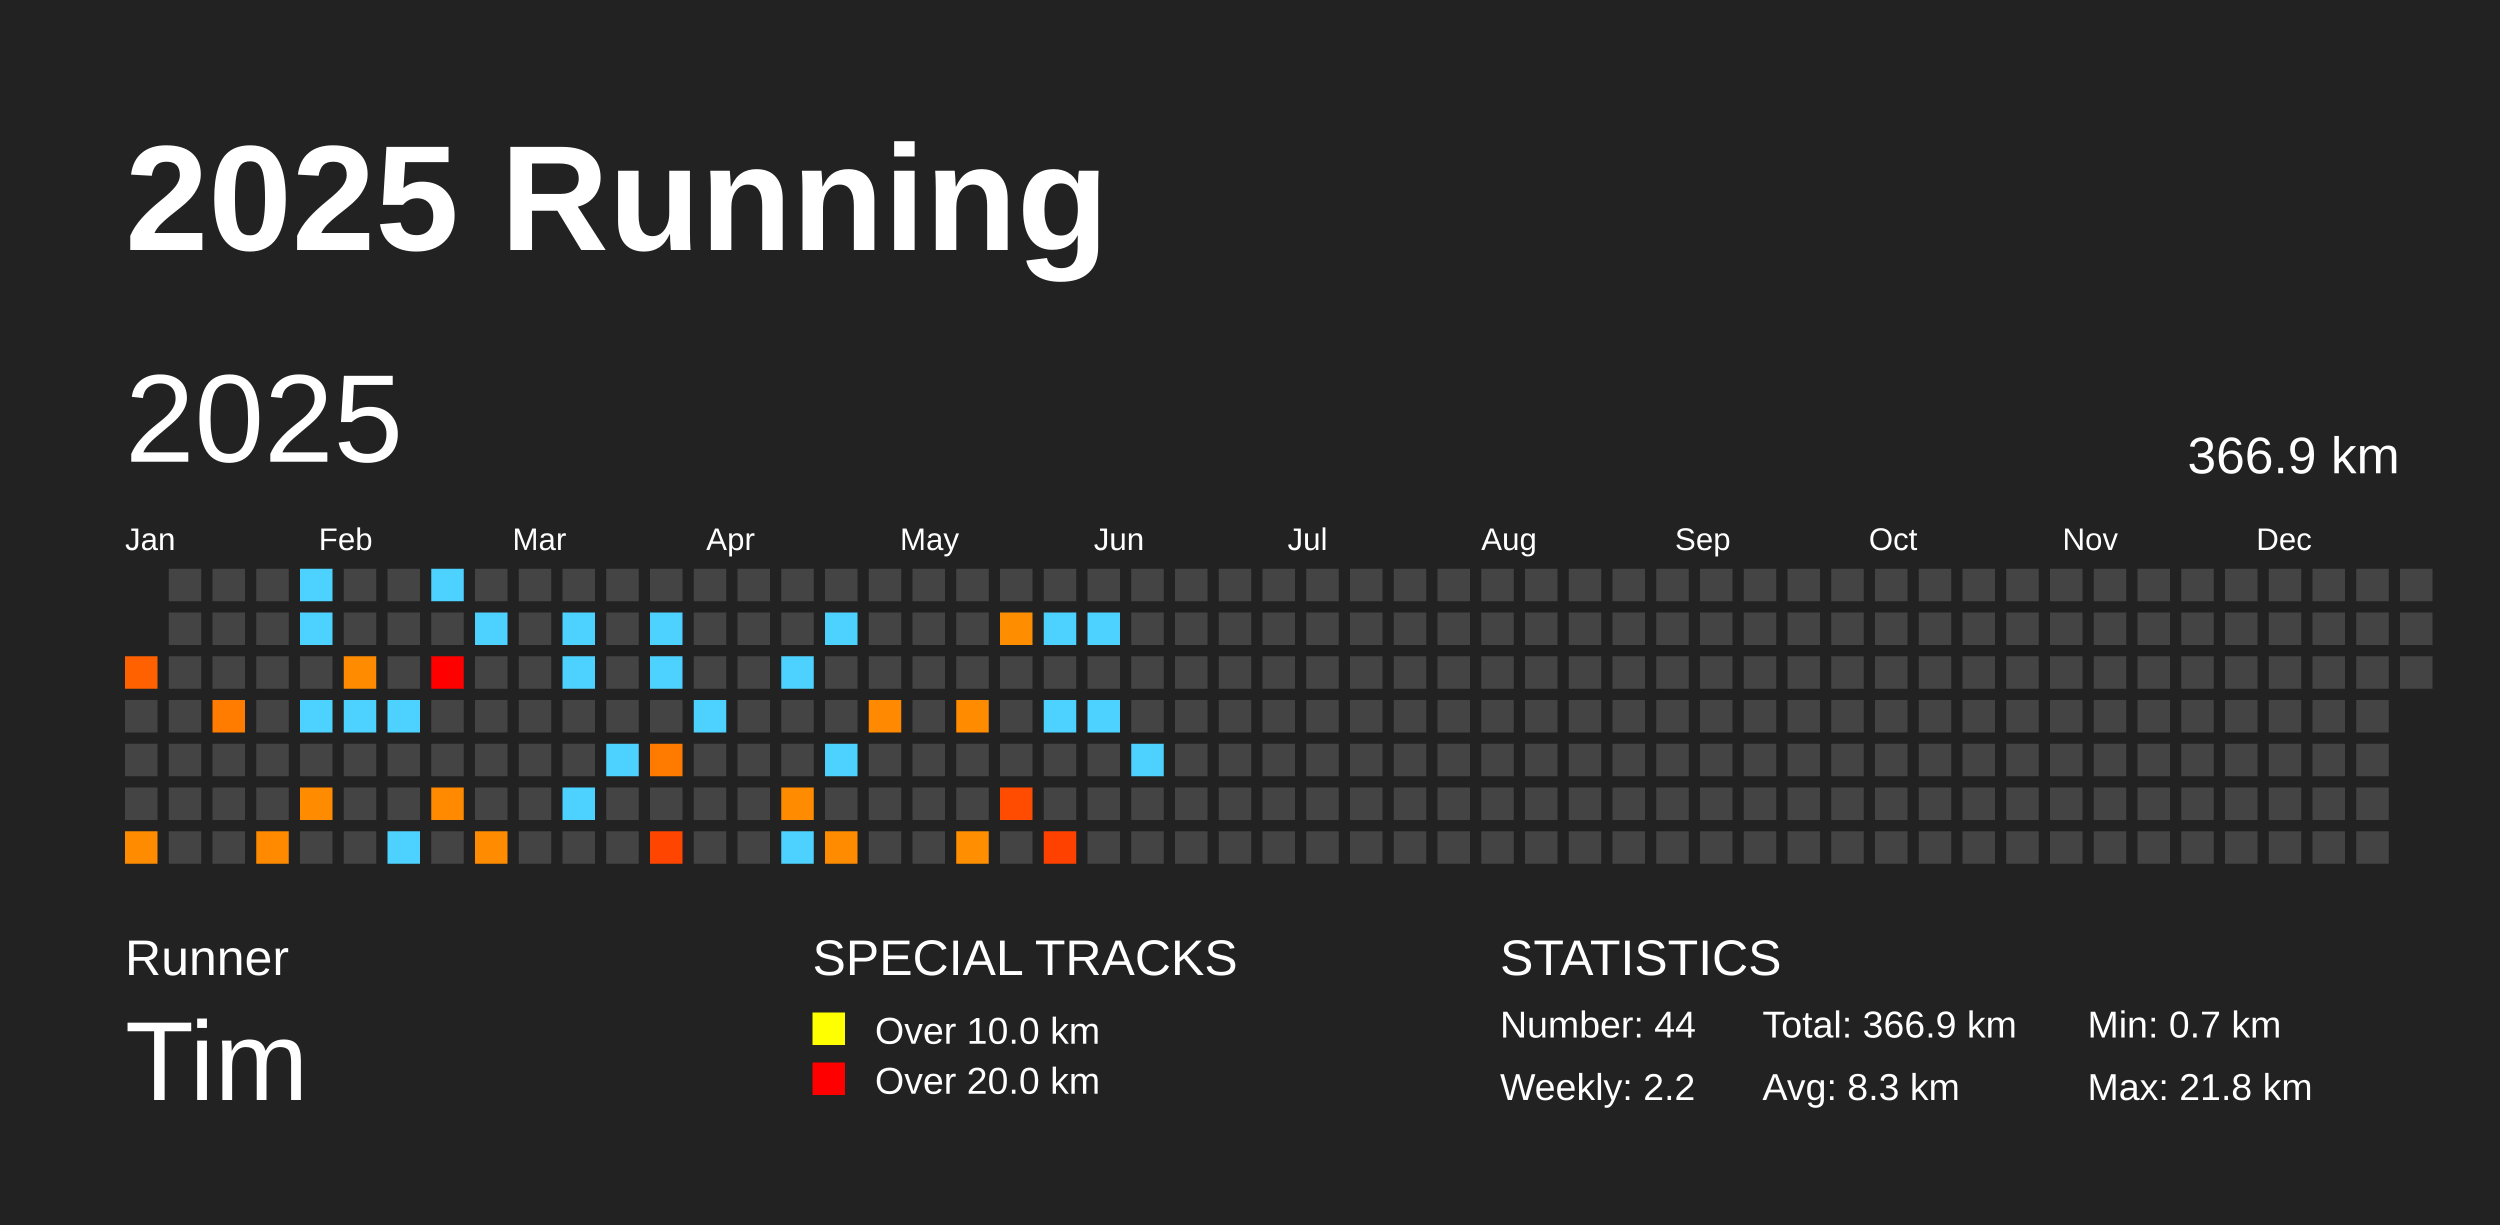
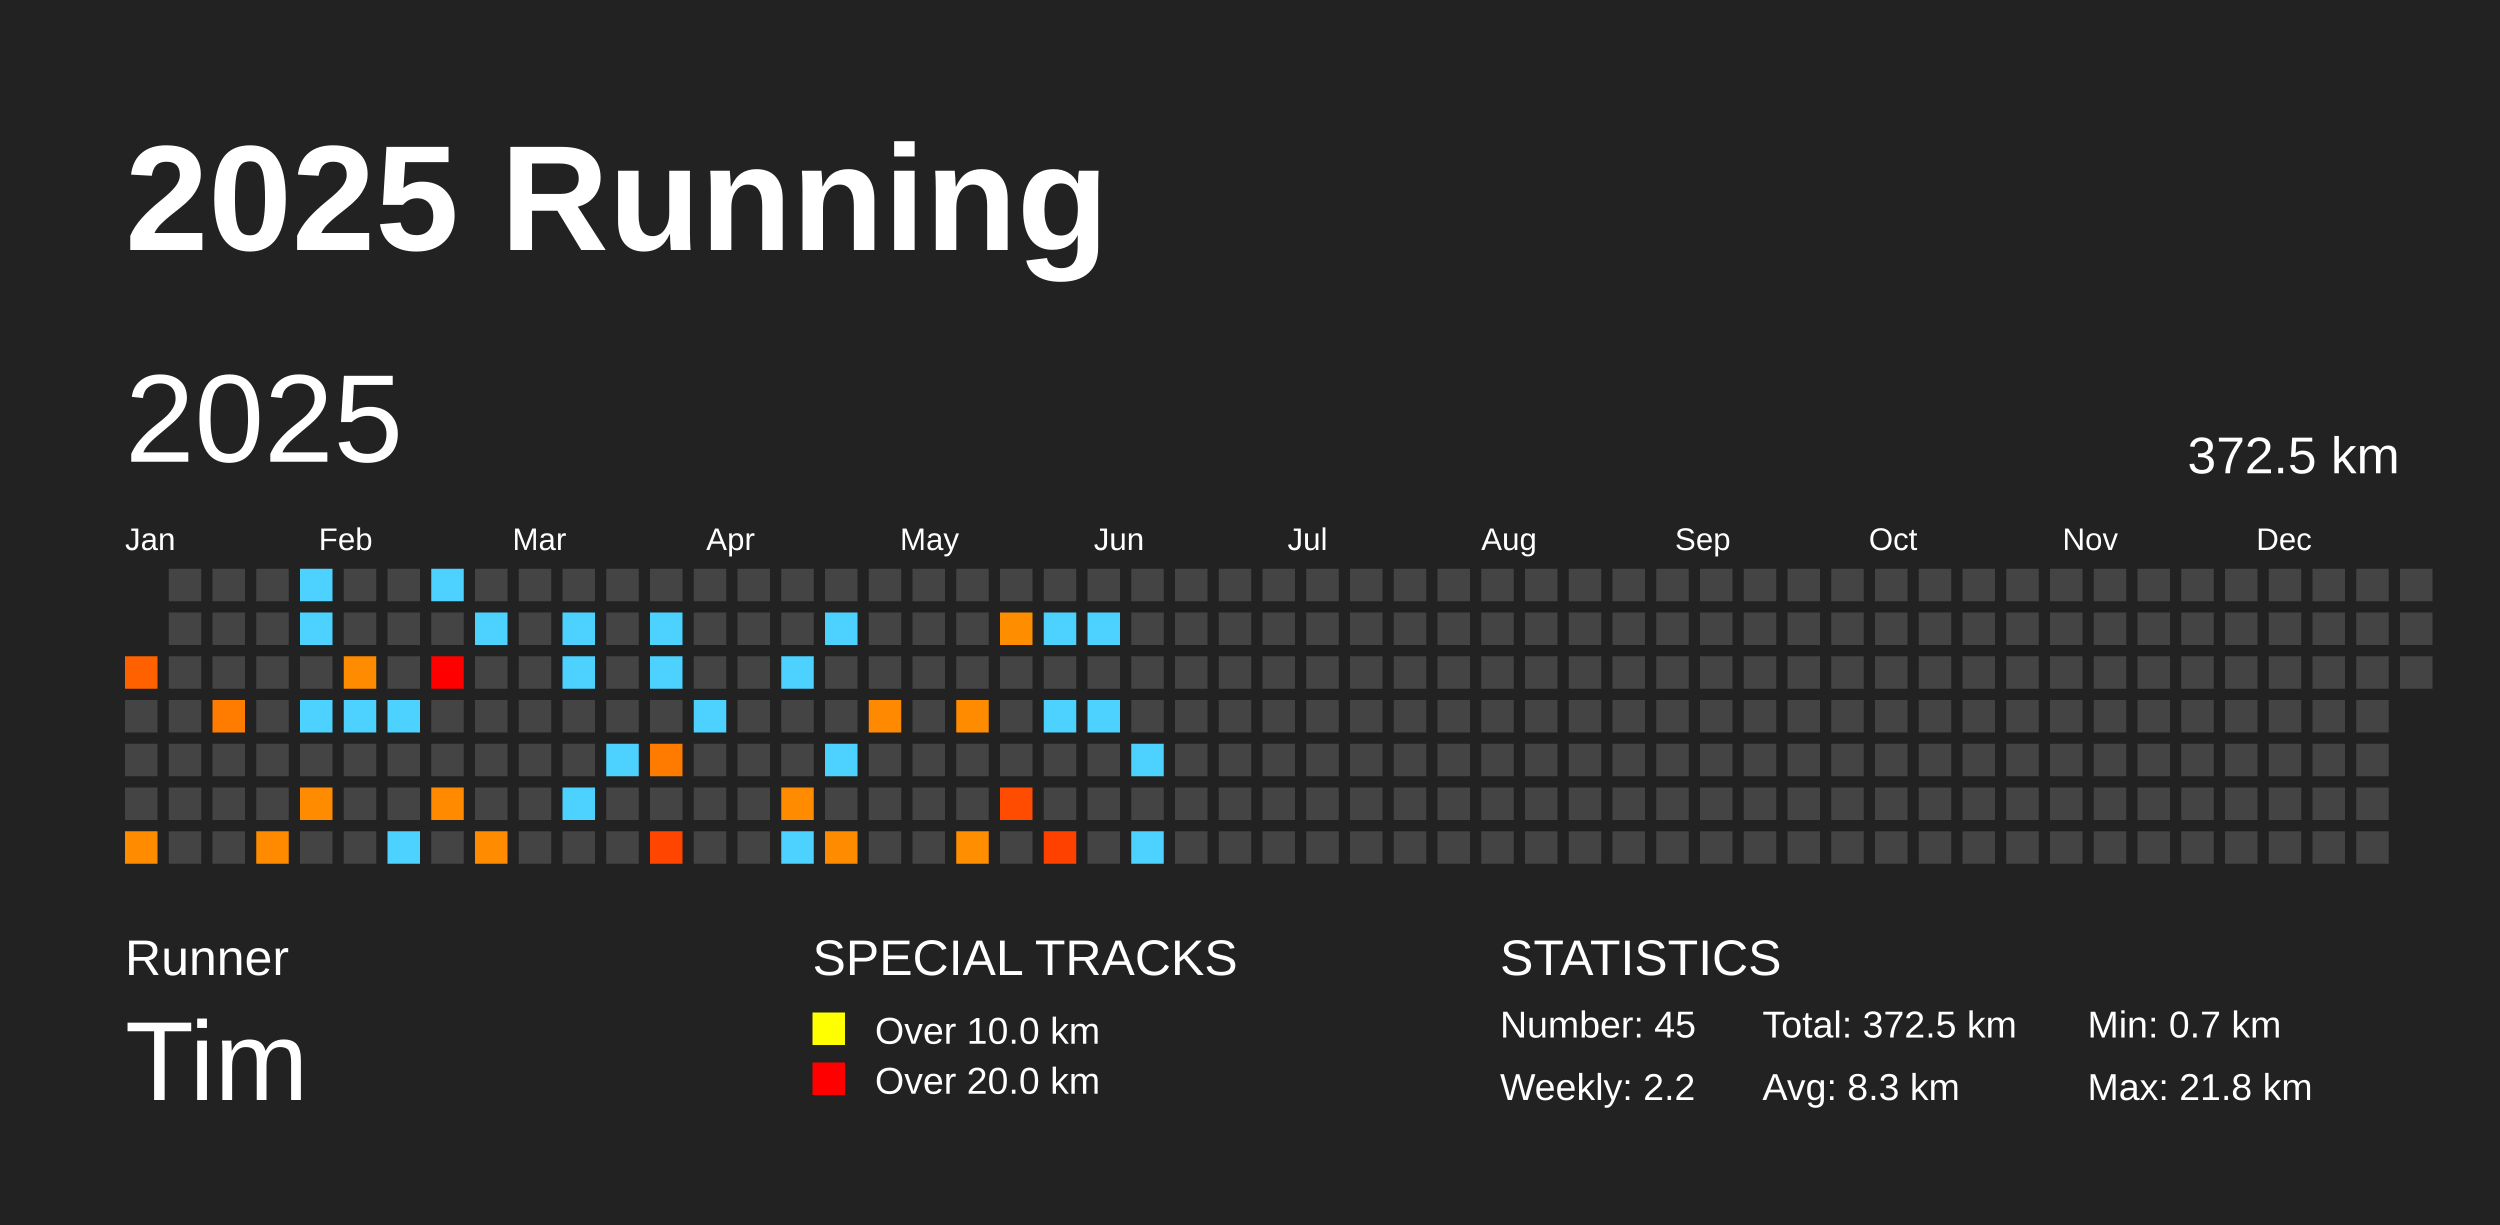
<svg xmlns="http://www.w3.org/2000/svg" baseProfile="full" height="98mm" version="1.1" viewBox="0,0,200,98" width="200mm">
  <defs />
  <rect fill="#222222" height="98" width="200" x="0" y="0" />
  <text fill="#FFFFFF" style="font-size:12px; font-family:Arial; font-weight:bold;" x="10" y="20">2025 Running</text>
  <text fill="#FFFFFF" style="font-size:4px; font-family:Arial" x="10" y="78">Runner</text>
  <text fill="#FFFFFF" style="font-size:9px; font-family:Arial" x="10" y="88">Tim</text>
  <text fill="#FFFFFF" style="font-size:4px; font-family:Arial" x="65" y="78">SPECIAL TRACKS</text>
  <rect fill="yellow" height="2.6" width="2.6" x="65" y="81" />
  <text fill="#FFFFFF" style="font-size:3px; font-family:Arial" x="70" y="83.5">Over 10.0 km</text>
  <rect fill="red" height="2.6" width="2.6" x="65" y="85" />
  <text fill="#FFFFFF" style="font-size:3px; font-family:Arial" x="70" y="87.5">Over 20.0 km</text>
  <text fill="#FFFFFF" style="font-size:4px; font-family:Arial" x="120" y="78">STATISTICS</text>
-   <text fill="#FFFFFF" style="font-size:3px; font-family:Arial" x="120" y="83">Number: 44</text>
+   <text fill="#FFFFFF" style="font-size:3px; font-family:Arial" x="120" y="83">Number: 45</text>
  <text fill="#FFFFFF" style="font-size:3px; font-family:Arial" x="120" y="88">Weekly: 2.2</text>
-   <text fill="#FFFFFF" style="font-size:3px; font-family:Arial" x="141" y="83">Total: 366.9 km</text>
+   <text fill="#FFFFFF" style="font-size:3px; font-family:Arial" x="141" y="83">Total: 372.5 km</text>
  <text fill="#FFFFFF" style="font-size:3px; font-family:Arial" x="141" y="88">Avg: 8.3 km</text>
  <text fill="#FFFFFF" style="font-size:3px; font-family:Arial" x="167" y="83">Min: 0.7 km</text>
  <text fill="#FFFFFF" style="font-size:3px; font-family:Arial" x="167" y="88">Max: 21.8 km</text>
  <text dominant-baseline="hanging" fill="#FFFFFF" style="font-size:10.0px; font-family:Arial;" x="10" y="30">2025</text>
-   <text dominant-baseline="hanging" fill="#FFFFFF" style="font-size:4.125px; font-family:Arial;" x="175" y="35">366.9 km</text>
+   <text dominant-baseline="hanging" fill="#FFFFFF" style="font-size:4.125px; font-family:Arial;" x="175" y="35">372.5 km</text>
  <text fill="#FFFFFF" style="font-size:2.5px; font-family:Arial" x="10.0" y="44">Jan</text>
  <text fill="#FFFFFF" style="font-size:2.5px; font-family:Arial" x="25.5" y="44">Feb</text>
  <text fill="#FFFFFF" style="font-size:2.5px; font-family:Arial" x="41.0" y="44">Mar</text>
  <text fill="#FFFFFF" style="font-size:2.5px; font-family:Arial" x="56.5" y="44">Apr</text>
  <text fill="#FFFFFF" style="font-size:2.5px; font-family:Arial" x="72.0" y="44">May</text>
  <text fill="#FFFFFF" style="font-size:2.5px; font-family:Arial" x="87.5" y="44">Jun</text>
  <text fill="#FFFFFF" style="font-size:2.5px; font-family:Arial" x="103.0" y="44">Jul</text>
  <text fill="#FFFFFF" style="font-size:2.5px; font-family:Arial" x="118.5" y="44">Aug</text>
  <text fill="#FFFFFF" style="font-size:2.5px; font-family:Arial" x="134.0" y="44">Sep</text>
  <text fill="#FFFFFF" style="font-size:2.5px; font-family:Arial" x="149.5" y="44">Oct</text>
  <text fill="#FFFFFF" style="font-size:2.5px; font-family:Arial" x="165.0" y="44">Nov</text>
  <text fill="#FFFFFF" style="font-size:2.5px; font-family:Arial" x="180.5" y="44">Dec</text>
  <rect fill="#ff6100" height="2.6" width="2.6" x="10.0" y="52.5" />
  <rect fill="#444444" height="2.6" width="2.6" x="10.0" y="56.0" />
  <rect fill="#444444" height="2.6" width="2.6" x="10.0" y="59.5" />
  <rect fill="#444444" height="2.6" width="2.6" x="10.0" y="63.0" />
  <rect fill="#ff8b00" height="2.6" width="2.6" x="10.0" y="66.5" />
  <rect fill="#444444" height="2.6" width="2.6" x="13.5" y="45.5" />
  <rect fill="#444444" height="2.6" width="2.6" x="13.5" y="49.0" />
  <rect fill="#444444" height="2.6" width="2.6" x="13.5" y="52.5" />
  <rect fill="#444444" height="2.6" width="2.6" x="13.5" y="56.0" />
  <rect fill="#444444" height="2.6" width="2.6" x="13.5" y="59.5" />
  <rect fill="#444444" height="2.6" width="2.6" x="13.5" y="63.0" />
  <rect fill="#444444" height="2.6" width="2.6" x="13.5" y="66.5" />
  <rect fill="#444444" height="2.6" width="2.6" x="17.0" y="45.5" />
  <rect fill="#444444" height="2.6" width="2.6" x="17.0" y="49.0" />
  <rect fill="#444444" height="2.6" width="2.6" x="17.0" y="52.5" />
  <rect fill="#ff7c00" height="2.6" width="2.6" x="17.0" y="56.0" />
  <rect fill="#444444" height="2.6" width="2.6" x="17.0" y="59.5" />
  <rect fill="#444444" height="2.6" width="2.6" x="17.0" y="63.0" />
  <rect fill="#444444" height="2.6" width="2.6" x="17.0" y="66.5" />
  <rect fill="#444444" height="2.6" width="2.6" x="20.5" y="45.5" />
  <rect fill="#444444" height="2.6" width="2.6" x="20.5" y="49.0" />
  <rect fill="#444444" height="2.6" width="2.6" x="20.5" y="52.5" />
  <rect fill="#444444" height="2.6" width="2.6" x="20.5" y="56.0" />
  <rect fill="#444444" height="2.6" width="2.6" x="20.5" y="59.5" />
  <rect fill="#444444" height="2.6" width="2.6" x="20.5" y="63.0" />
  <rect fill="#ff8a00" height="2.6" width="2.6" x="20.5" y="66.5" />
  <rect fill="#4dd2ff" height="2.6" width="2.6" x="24.0" y="45.5" />
  <rect fill="#4dd2ff" height="2.6" width="2.6" x="24.0" y="49.0" />
  <rect fill="#444444" height="2.6" width="2.6" x="24.0" y="52.5" />
  <rect fill="#4dd2ff" height="2.6" width="2.6" x="24.0" y="56.0" />
  <rect fill="#444444" height="2.6" width="2.6" x="24.0" y="59.5" />
  <rect fill="#ff8b00" height="2.6" width="2.6" x="24.0" y="63.0" />
  <rect fill="#444444" height="2.6" width="2.6" x="24.0" y="66.5" />
  <rect fill="#444444" height="2.6" width="2.6" x="27.5" y="45.5" />
  <rect fill="#444444" height="2.6" width="2.6" x="27.5" y="49.0" />
  <rect fill="#ff8c00" height="2.6" width="2.6" x="27.5" y="52.5" />
  <rect fill="#4dd2ff" height="2.6" width="2.6" x="27.5" y="56.0" />
  <rect fill="#444444" height="2.6" width="2.6" x="27.5" y="59.5" />
  <rect fill="#444444" height="2.6" width="2.6" x="27.5" y="63.0" />
  <rect fill="#444444" height="2.6" width="2.6" x="27.5" y="66.5" />
  <rect fill="#444444" height="2.6" width="2.6" x="31.0" y="45.5" />
  <rect fill="#444444" height="2.6" width="2.6" x="31.0" y="49.0" />
  <rect fill="#444444" height="2.6" width="2.6" x="31.0" y="52.5" />
  <rect fill="#4dd2ff" height="2.6" width="2.6" x="31.0" y="56.0" />
  <rect fill="#444444" height="2.6" width="2.6" x="31.0" y="59.5" />
  <rect fill="#444444" height="2.6" width="2.6" x="31.0" y="63.0" />
  <rect fill="#4dd2ff" height="2.6" width="2.6" x="31.0" y="66.5" />
  <rect fill="#4dd2ff" height="2.6" width="2.6" x="34.5" y="45.5" />
  <rect fill="#444444" height="2.6" width="2.6" x="34.5" y="49.0" />
  <rect fill="red" height="2.6" width="2.6" x="34.5" y="52.5" />
  <rect fill="#444444" height="2.6" width="2.6" x="34.5" y="56.0" />
  <rect fill="#444444" height="2.6" width="2.6" x="34.5" y="59.5" />
  <rect fill="#ff8a00" height="2.6" width="2.6" x="34.5" y="63.0" />
  <rect fill="#444444" height="2.6" width="2.6" x="34.5" y="66.5" />
  <rect fill="#444444" height="2.6" width="2.6" x="38.0" y="45.5" />
  <rect fill="#4dd2ff" height="2.6" width="2.6" x="38.0" y="49.0" />
  <rect fill="#444444" height="2.6" width="2.6" x="38.0" y="52.5" />
  <rect fill="#444444" height="2.6" width="2.6" x="38.0" y="56.0" />
  <rect fill="#444444" height="2.6" width="2.6" x="38.0" y="59.5" />
  <rect fill="#444444" height="2.6" width="2.6" x="38.0" y="63.0" />
  <rect fill="#ff8b00" height="2.6" width="2.6" x="38.0" y="66.5" />
  <rect fill="#444444" height="2.6" width="2.6" x="41.5" y="45.5" />
  <rect fill="#444444" height="2.6" width="2.6" x="41.5" y="49.0" />
  <rect fill="#444444" height="2.6" width="2.6" x="41.5" y="52.5" />
  <rect fill="#444444" height="2.6" width="2.6" x="41.5" y="56.0" />
  <rect fill="#444444" height="2.6" width="2.6" x="41.5" y="59.5" />
  <rect fill="#444444" height="2.6" width="2.6" x="41.5" y="63.0" />
  <rect fill="#444444" height="2.6" width="2.6" x="41.5" y="66.5" />
  <rect fill="#444444" height="2.6" width="2.6" x="45.0" y="45.5" />
  <rect fill="#4dd2ff" height="2.6" width="2.6" x="45.0" y="49.0" />
  <rect fill="#4dd2ff" height="2.6" width="2.6" x="45.0" y="52.5" />
  <rect fill="#444444" height="2.6" width="2.6" x="45.0" y="56.0" />
  <rect fill="#444444" height="2.6" width="2.6" x="45.0" y="59.5" />
  <rect fill="#4dd2ff" height="2.6" width="2.6" x="45.0" y="63.0" />
  <rect fill="#444444" height="2.6" width="2.6" x="45.0" y="66.5" />
  <rect fill="#444444" height="2.6" width="2.6" x="48.5" y="45.5" />
  <rect fill="#444444" height="2.6" width="2.6" x="48.5" y="49.0" />
  <rect fill="#444444" height="2.6" width="2.6" x="48.5" y="52.5" />
  <rect fill="#444444" height="2.6" width="2.6" x="48.5" y="56.0" />
  <rect fill="#4dd2ff" height="2.6" width="2.6" x="48.5" y="59.5" />
  <rect fill="#444444" height="2.6" width="2.6" x="48.5" y="63.0" />
  <rect fill="#444444" height="2.6" width="2.6" x="48.5" y="66.5" />
  <rect fill="#444444" height="2.6" width="2.6" x="52.0" y="45.5" />
  <rect fill="#4dd2ff" height="2.6" width="2.6" x="52.0" y="49.0" />
  <rect fill="#4dd2ff" height="2.6" width="2.6" x="52.0" y="52.5" />
  <rect fill="#444444" height="2.6" width="2.6" x="52.0" y="56.0" />
  <rect fill="#ff7b00" height="2.6" width="2.6" x="52.0" y="59.5" />
  <rect fill="#444444" height="2.6" width="2.6" x="52.0" y="63.0" />
  <rect fill="#ff4500" height="2.6" width="2.6" x="52.0" y="66.5" />
  <rect fill="#444444" height="2.6" width="2.6" x="55.5" y="45.5" />
  <rect fill="#444444" height="2.6" width="2.6" x="55.5" y="49.0" />
  <rect fill="#444444" height="2.6" width="2.6" x="55.5" y="52.5" />
  <rect fill="#4dd2ff" height="2.6" width="2.6" x="55.5" y="56.0" />
  <rect fill="#444444" height="2.6" width="2.6" x="55.5" y="59.5" />
  <rect fill="#444444" height="2.6" width="2.6" x="55.5" y="63.0" />
  <rect fill="#444444" height="2.6" width="2.6" x="55.5" y="66.5" />
  <rect fill="#444444" height="2.6" width="2.6" x="59.0" y="45.5" />
  <rect fill="#444444" height="2.6" width="2.6" x="59.0" y="49.0" />
  <rect fill="#444444" height="2.6" width="2.6" x="59.0" y="52.5" />
  <rect fill="#444444" height="2.6" width="2.6" x="59.0" y="56.0" />
  <rect fill="#444444" height="2.6" width="2.6" x="59.0" y="59.5" />
  <rect fill="#444444" height="2.6" width="2.6" x="59.0" y="63.0" />
  <rect fill="#444444" height="2.6" width="2.6" x="59.0" y="66.5" />
  <rect fill="#444444" height="2.6" width="2.6" x="62.5" y="45.5" />
  <rect fill="#444444" height="2.6" width="2.6" x="62.5" y="49.0" />
  <rect fill="#4dd2ff" height="2.6" width="2.6" x="62.5" y="52.5" />
  <rect fill="#444444" height="2.6" width="2.6" x="62.5" y="56.0" />
  <rect fill="#444444" height="2.6" width="2.6" x="62.5" y="59.5" />
  <rect fill="#ff8b00" height="2.6" width="2.6" x="62.5" y="63.0" />
  <rect fill="#4dd2ff" height="2.6" width="2.6" x="62.5" y="66.5" />
  <rect fill="#444444" height="2.6" width="2.6" x="66.0" y="45.5" />
  <rect fill="#4dd2ff" height="2.6" width="2.6" x="66.0" y="49.0" />
  <rect fill="#444444" height="2.6" width="2.6" x="66.0" y="52.5" />
  <rect fill="#444444" height="2.6" width="2.6" x="66.0" y="56.0" />
  <rect fill="#4dd2ff" height="2.6" width="2.6" x="66.0" y="59.5" />
  <rect fill="#444444" height="2.6" width="2.6" x="66.0" y="63.0" />
  <rect fill="#ff8b00" height="2.6" width="2.6" x="66.0" y="66.5" />
  <rect fill="#444444" height="2.6" width="2.6" x="69.5" y="45.5" />
  <rect fill="#444444" height="2.6" width="2.6" x="69.5" y="49.0" />
  <rect fill="#444444" height="2.6" width="2.6" x="69.5" y="52.5" />
  <rect fill="#ff8900" height="2.6" width="2.6" x="69.5" y="56.0" />
  <rect fill="#444444" height="2.6" width="2.6" x="69.5" y="59.5" />
  <rect fill="#444444" height="2.6" width="2.6" x="69.5" y="63.0" />
  <rect fill="#444444" height="2.6" width="2.6" x="69.5" y="66.5" />
  <rect fill="#444444" height="2.6" width="2.6" x="73.0" y="45.5" />
  <rect fill="#444444" height="2.6" width="2.6" x="73.0" y="49.0" />
  <rect fill="#444444" height="2.6" width="2.6" x="73.0" y="52.5" />
  <rect fill="#444444" height="2.6" width="2.6" x="73.0" y="56.0" />
  <rect fill="#444444" height="2.6" width="2.6" x="73.0" y="59.5" />
  <rect fill="#444444" height="2.6" width="2.6" x="73.0" y="63.0" />
  <rect fill="#444444" height="2.6" width="2.6" x="73.0" y="66.5" />
  <rect fill="#444444" height="2.6" width="2.6" x="76.5" y="45.5" />
  <rect fill="#444444" height="2.6" width="2.6" x="76.5" y="49.0" />
  <rect fill="#444444" height="2.6" width="2.6" x="76.5" y="52.5" />
  <rect fill="#ff8b00" height="2.6" width="2.6" x="76.5" y="56.0" />
  <rect fill="#444444" height="2.6" width="2.6" x="76.5" y="59.5" />
  <rect fill="#444444" height="2.6" width="2.6" x="76.5" y="63.0" />
  <rect fill="#ff8e00" height="2.6" width="2.6" x="76.5" y="66.5" />
  <rect fill="#444444" height="2.6" width="2.6" x="80.0" y="45.5" />
  <rect fill="#ff8d00" height="2.6" width="2.6" x="80.0" y="49.0" />
  <rect fill="#444444" height="2.6" width="2.6" x="80.0" y="52.5" />
  <rect fill="#444444" height="2.6" width="2.6" x="80.0" y="56.0" />
  <rect fill="#444444" height="2.6" width="2.6" x="80.0" y="59.5" />
  <rect fill="#ff4c00" height="2.6" width="2.6" x="80.0" y="63.0" />
  <rect fill="#444444" height="2.6" width="2.6" x="80.0" y="66.5" />
  <rect fill="#444444" height="2.6" width="2.6" x="83.5" y="45.5" />
  <rect fill="#4dd2ff" height="2.6" width="2.6" x="83.5" y="49.0" />
  <rect fill="#444444" height="2.6" width="2.6" x="83.5" y="52.5" />
  <rect fill="#4dd2ff" height="2.6" width="2.6" x="83.5" y="56.0" />
  <rect fill="#444444" height="2.6" width="2.6" x="83.5" y="59.5" />
  <rect fill="#444444" height="2.6" width="2.6" x="83.5" y="63.0" />
  <rect fill="#ff4100" height="2.6" width="2.6" x="83.5" y="66.5" />
  <rect fill="#444444" height="2.6" width="2.6" x="87.0" y="45.5" />
  <rect fill="#4dd2ff" height="2.6" width="2.6" x="87.0" y="49.0" />
  <rect fill="#444444" height="2.6" width="2.6" x="87.0" y="52.5" />
  <rect fill="#4dd2ff" height="2.6" width="2.6" x="87.0" y="56.0" />
  <rect fill="#444444" height="2.6" width="2.6" x="87.0" y="59.5" />
  <rect fill="#444444" height="2.6" width="2.6" x="87.0" y="63.0" />
  <rect fill="#444444" height="2.6" width="2.6" x="87.0" y="66.5" />
  <rect fill="#444444" height="2.6" width="2.6" x="90.5" y="45.5" />
  <rect fill="#444444" height="2.6" width="2.6" x="90.5" y="49.0" />
  <rect fill="#444444" height="2.6" width="2.6" x="90.5" y="52.5" />
  <rect fill="#444444" height="2.6" width="2.6" x="90.5" y="56.0" />
  <rect fill="#4dd2ff" height="2.6" width="2.6" x="90.5" y="59.5" />
  <rect fill="#444444" height="2.6" width="2.6" x="90.5" y="63.0" />
-   <rect fill="#444444" height="2.6" width="2.6" x="90.5" y="66.5" />
+   <rect fill="#4dd2ff" height="2.6" width="2.6" x="90.5" y="66.5" />
  <rect fill="#444444" height="2.6" width="2.6" x="94.0" y="45.5" />
  <rect fill="#444444" height="2.6" width="2.6" x="94.0" y="49.0" />
  <rect fill="#444444" height="2.6" width="2.6" x="94.0" y="52.5" />
  <rect fill="#444444" height="2.6" width="2.6" x="94.0" y="56.0" />
  <rect fill="#444444" height="2.6" width="2.6" x="94.0" y="59.5" />
  <rect fill="#444444" height="2.6" width="2.6" x="94.0" y="63.0" />
  <rect fill="#444444" height="2.6" width="2.6" x="94.0" y="66.5" />
  <rect fill="#444444" height="2.6" width="2.6" x="97.5" y="45.5" />
  <rect fill="#444444" height="2.6" width="2.6" x="97.5" y="49.0" />
  <rect fill="#444444" height="2.6" width="2.6" x="97.5" y="52.5" />
  <rect fill="#444444" height="2.6" width="2.6" x="97.5" y="56.0" />
  <rect fill="#444444" height="2.6" width="2.6" x="97.5" y="59.5" />
  <rect fill="#444444" height="2.6" width="2.6" x="97.5" y="63.0" />
  <rect fill="#444444" height="2.6" width="2.6" x="97.5" y="66.5" />
  <rect fill="#444444" height="2.6" width="2.6" x="101.0" y="45.5" />
  <rect fill="#444444" height="2.6" width="2.6" x="101.0" y="49.0" />
  <rect fill="#444444" height="2.6" width="2.6" x="101.0" y="52.5" />
  <rect fill="#444444" height="2.6" width="2.6" x="101.0" y="56.0" />
  <rect fill="#444444" height="2.6" width="2.6" x="101.0" y="59.5" />
  <rect fill="#444444" height="2.6" width="2.6" x="101.0" y="63.0" />
  <rect fill="#444444" height="2.6" width="2.6" x="101.0" y="66.5" />
  <rect fill="#444444" height="2.6" width="2.6" x="104.5" y="45.5" />
  <rect fill="#444444" height="2.6" width="2.6" x="104.5" y="49.0" />
  <rect fill="#444444" height="2.6" width="2.6" x="104.5" y="52.5" />
  <rect fill="#444444" height="2.6" width="2.6" x="104.5" y="56.0" />
  <rect fill="#444444" height="2.6" width="2.6" x="104.5" y="59.5" />
  <rect fill="#444444" height="2.6" width="2.6" x="104.5" y="63.0" />
  <rect fill="#444444" height="2.6" width="2.6" x="104.5" y="66.5" />
  <rect fill="#444444" height="2.6" width="2.6" x="108.0" y="45.5" />
  <rect fill="#444444" height="2.6" width="2.6" x="108.0" y="49.0" />
  <rect fill="#444444" height="2.6" width="2.6" x="108.0" y="52.5" />
  <rect fill="#444444" height="2.6" width="2.6" x="108.0" y="56.0" />
  <rect fill="#444444" height="2.6" width="2.6" x="108.0" y="59.5" />
  <rect fill="#444444" height="2.6" width="2.6" x="108.0" y="63.0" />
  <rect fill="#444444" height="2.6" width="2.6" x="108.0" y="66.5" />
  <rect fill="#444444" height="2.6" width="2.6" x="111.5" y="45.5" />
  <rect fill="#444444" height="2.6" width="2.6" x="111.5" y="49.0" />
  <rect fill="#444444" height="2.6" width="2.6" x="111.5" y="52.5" />
  <rect fill="#444444" height="2.6" width="2.6" x="111.5" y="56.0" />
  <rect fill="#444444" height="2.6" width="2.6" x="111.5" y="59.5" />
  <rect fill="#444444" height="2.6" width="2.6" x="111.5" y="63.0" />
  <rect fill="#444444" height="2.6" width="2.6" x="111.5" y="66.5" />
  <rect fill="#444444" height="2.6" width="2.6" x="115.0" y="45.5" />
  <rect fill="#444444" height="2.6" width="2.6" x="115.0" y="49.0" />
  <rect fill="#444444" height="2.6" width="2.6" x="115.0" y="52.5" />
  <rect fill="#444444" height="2.6" width="2.6" x="115.0" y="56.0" />
  <rect fill="#444444" height="2.6" width="2.6" x="115.0" y="59.5" />
  <rect fill="#444444" height="2.6" width="2.6" x="115.0" y="63.0" />
  <rect fill="#444444" height="2.6" width="2.6" x="115.0" y="66.5" />
  <rect fill="#444444" height="2.6" width="2.6" x="118.5" y="45.5" />
  <rect fill="#444444" height="2.6" width="2.6" x="118.5" y="49.0" />
  <rect fill="#444444" height="2.6" width="2.6" x="118.5" y="52.5" />
  <rect fill="#444444" height="2.6" width="2.6" x="118.5" y="56.0" />
  <rect fill="#444444" height="2.6" width="2.6" x="118.5" y="59.5" />
  <rect fill="#444444" height="2.6" width="2.6" x="118.5" y="63.0" />
  <rect fill="#444444" height="2.6" width="2.6" x="118.5" y="66.5" />
  <rect fill="#444444" height="2.6" width="2.6" x="122.0" y="45.5" />
  <rect fill="#444444" height="2.6" width="2.6" x="122.0" y="49.0" />
  <rect fill="#444444" height="2.6" width="2.6" x="122.0" y="52.5" />
  <rect fill="#444444" height="2.6" width="2.6" x="122.0" y="56.0" />
  <rect fill="#444444" height="2.6" width="2.6" x="122.0" y="59.5" />
  <rect fill="#444444" height="2.6" width="2.6" x="122.0" y="63.0" />
  <rect fill="#444444" height="2.6" width="2.6" x="122.0" y="66.5" />
  <rect fill="#444444" height="2.6" width="2.6" x="125.5" y="45.5" />
  <rect fill="#444444" height="2.6" width="2.6" x="125.5" y="49.0" />
  <rect fill="#444444" height="2.6" width="2.6" x="125.5" y="52.5" />
  <rect fill="#444444" height="2.6" width="2.6" x="125.5" y="56.0" />
  <rect fill="#444444" height="2.6" width="2.6" x="125.5" y="59.5" />
  <rect fill="#444444" height="2.6" width="2.6" x="125.5" y="63.0" />
  <rect fill="#444444" height="2.6" width="2.6" x="125.5" y="66.5" />
  <rect fill="#444444" height="2.6" width="2.6" x="129.0" y="45.5" />
  <rect fill="#444444" height="2.6" width="2.6" x="129.0" y="49.0" />
  <rect fill="#444444" height="2.6" width="2.6" x="129.0" y="52.5" />
  <rect fill="#444444" height="2.6" width="2.6" x="129.0" y="56.0" />
  <rect fill="#444444" height="2.6" width="2.6" x="129.0" y="59.5" />
  <rect fill="#444444" height="2.6" width="2.6" x="129.0" y="63.0" />
  <rect fill="#444444" height="2.6" width="2.6" x="129.0" y="66.5" />
  <rect fill="#444444" height="2.6" width="2.6" x="132.5" y="45.5" />
  <rect fill="#444444" height="2.6" width="2.6" x="132.5" y="49.0" />
  <rect fill="#444444" height="2.6" width="2.6" x="132.5" y="52.5" />
  <rect fill="#444444" height="2.6" width="2.6" x="132.5" y="56.0" />
  <rect fill="#444444" height="2.6" width="2.6" x="132.5" y="59.5" />
  <rect fill="#444444" height="2.6" width="2.6" x="132.5" y="63.0" />
  <rect fill="#444444" height="2.6" width="2.6" x="132.5" y="66.5" />
  <rect fill="#444444" height="2.6" width="2.6" x="136.0" y="45.5" />
  <rect fill="#444444" height="2.6" width="2.6" x="136.0" y="49.0" />
  <rect fill="#444444" height="2.6" width="2.6" x="136.0" y="52.5" />
  <rect fill="#444444" height="2.6" width="2.6" x="136.0" y="56.0" />
  <rect fill="#444444" height="2.6" width="2.6" x="136.0" y="59.5" />
  <rect fill="#444444" height="2.6" width="2.6" x="136.0" y="63.0" />
  <rect fill="#444444" height="2.6" width="2.6" x="136.0" y="66.5" />
  <rect fill="#444444" height="2.6" width="2.6" x="139.5" y="45.5" />
  <rect fill="#444444" height="2.6" width="2.6" x="139.5" y="49.0" />
  <rect fill="#444444" height="2.6" width="2.6" x="139.5" y="52.5" />
  <rect fill="#444444" height="2.6" width="2.6" x="139.5" y="56.0" />
  <rect fill="#444444" height="2.6" width="2.6" x="139.5" y="59.5" />
  <rect fill="#444444" height="2.6" width="2.6" x="139.5" y="63.0" />
  <rect fill="#444444" height="2.6" width="2.6" x="139.5" y="66.5" />
  <rect fill="#444444" height="2.6" width="2.6" x="143.0" y="45.5" />
  <rect fill="#444444" height="2.6" width="2.6" x="143.0" y="49.0" />
  <rect fill="#444444" height="2.6" width="2.6" x="143.0" y="52.5" />
  <rect fill="#444444" height="2.6" width="2.6" x="143.0" y="56.0" />
  <rect fill="#444444" height="2.6" width="2.6" x="143.0" y="59.5" />
  <rect fill="#444444" height="2.6" width="2.6" x="143.0" y="63.0" />
  <rect fill="#444444" height="2.6" width="2.6" x="143.0" y="66.5" />
  <rect fill="#444444" height="2.6" width="2.6" x="146.5" y="45.5" />
  <rect fill="#444444" height="2.6" width="2.6" x="146.5" y="49.0" />
  <rect fill="#444444" height="2.6" width="2.6" x="146.5" y="52.5" />
  <rect fill="#444444" height="2.6" width="2.6" x="146.5" y="56.0" />
  <rect fill="#444444" height="2.6" width="2.6" x="146.5" y="59.5" />
  <rect fill="#444444" height="2.6" width="2.6" x="146.5" y="63.0" />
  <rect fill="#444444" height="2.6" width="2.6" x="146.5" y="66.5" />
  <rect fill="#444444" height="2.6" width="2.6" x="150.0" y="45.5" />
  <rect fill="#444444" height="2.6" width="2.6" x="150.0" y="49.0" />
  <rect fill="#444444" height="2.6" width="2.6" x="150.0" y="52.5" />
  <rect fill="#444444" height="2.6" width="2.6" x="150.0" y="56.0" />
  <rect fill="#444444" height="2.6" width="2.6" x="150.0" y="59.5" />
  <rect fill="#444444" height="2.6" width="2.6" x="150.0" y="63.0" />
  <rect fill="#444444" height="2.6" width="2.6" x="150.0" y="66.5" />
  <rect fill="#444444" height="2.6" width="2.6" x="153.5" y="45.5" />
  <rect fill="#444444" height="2.6" width="2.6" x="153.5" y="49.0" />
  <rect fill="#444444" height="2.6" width="2.6" x="153.5" y="52.5" />
  <rect fill="#444444" height="2.6" width="2.6" x="153.5" y="56.0" />
  <rect fill="#444444" height="2.6" width="2.6" x="153.5" y="59.5" />
  <rect fill="#444444" height="2.6" width="2.6" x="153.5" y="63.0" />
  <rect fill="#444444" height="2.6" width="2.6" x="153.5" y="66.5" />
  <rect fill="#444444" height="2.6" width="2.6" x="157.0" y="45.5" />
  <rect fill="#444444" height="2.6" width="2.6" x="157.0" y="49.0" />
  <rect fill="#444444" height="2.6" width="2.6" x="157.0" y="52.5" />
  <rect fill="#444444" height="2.6" width="2.6" x="157.0" y="56.0" />
  <rect fill="#444444" height="2.6" width="2.6" x="157.0" y="59.5" />
  <rect fill="#444444" height="2.6" width="2.6" x="157.0" y="63.0" />
  <rect fill="#444444" height="2.6" width="2.6" x="157.0" y="66.5" />
  <rect fill="#444444" height="2.6" width="2.6" x="160.5" y="45.5" />
  <rect fill="#444444" height="2.6" width="2.6" x="160.5" y="49.0" />
  <rect fill="#444444" height="2.6" width="2.6" x="160.5" y="52.5" />
  <rect fill="#444444" height="2.6" width="2.6" x="160.5" y="56.0" />
  <rect fill="#444444" height="2.6" width="2.6" x="160.5" y="59.5" />
  <rect fill="#444444" height="2.6" width="2.6" x="160.5" y="63.0" />
  <rect fill="#444444" height="2.6" width="2.6" x="160.5" y="66.5" />
  <rect fill="#444444" height="2.6" width="2.6" x="164.0" y="45.5" />
  <rect fill="#444444" height="2.6" width="2.6" x="164.0" y="49.0" />
  <rect fill="#444444" height="2.6" width="2.6" x="164.0" y="52.5" />
  <rect fill="#444444" height="2.6" width="2.6" x="164.0" y="56.0" />
  <rect fill="#444444" height="2.6" width="2.6" x="164.0" y="59.5" />
  <rect fill="#444444" height="2.6" width="2.6" x="164.0" y="63.0" />
  <rect fill="#444444" height="2.6" width="2.6" x="164.0" y="66.5" />
  <rect fill="#444444" height="2.6" width="2.6" x="167.5" y="45.5" />
  <rect fill="#444444" height="2.6" width="2.6" x="167.5" y="49.0" />
  <rect fill="#444444" height="2.6" width="2.6" x="167.5" y="52.5" />
  <rect fill="#444444" height="2.6" width="2.6" x="167.5" y="56.0" />
  <rect fill="#444444" height="2.6" width="2.6" x="167.5" y="59.5" />
  <rect fill="#444444" height="2.6" width="2.6" x="167.5" y="63.0" />
  <rect fill="#444444" height="2.6" width="2.6" x="167.5" y="66.5" />
  <rect fill="#444444" height="2.6" width="2.6" x="171.0" y="45.5" />
  <rect fill="#444444" height="2.6" width="2.6" x="171.0" y="49.0" />
  <rect fill="#444444" height="2.6" width="2.6" x="171.0" y="52.5" />
  <rect fill="#444444" height="2.6" width="2.6" x="171.0" y="56.0" />
  <rect fill="#444444" height="2.6" width="2.6" x="171.0" y="59.5" />
  <rect fill="#444444" height="2.6" width="2.6" x="171.0" y="63.0" />
  <rect fill="#444444" height="2.6" width="2.6" x="171.0" y="66.5" />
  <rect fill="#444444" height="2.6" width="2.6" x="174.5" y="45.5" />
  <rect fill="#444444" height="2.6" width="2.6" x="174.5" y="49.0" />
  <rect fill="#444444" height="2.6" width="2.6" x="174.5" y="52.5" />
  <rect fill="#444444" height="2.6" width="2.6" x="174.5" y="56.0" />
  <rect fill="#444444" height="2.6" width="2.6" x="174.5" y="59.5" />
  <rect fill="#444444" height="2.6" width="2.6" x="174.5" y="63.0" />
  <rect fill="#444444" height="2.6" width="2.6" x="174.5" y="66.5" />
  <rect fill="#444444" height="2.6" width="2.6" x="178.0" y="45.5" />
  <rect fill="#444444" height="2.6" width="2.6" x="178.0" y="49.0" />
  <rect fill="#444444" height="2.6" width="2.6" x="178.0" y="52.5" />
  <rect fill="#444444" height="2.6" width="2.6" x="178.0" y="56.0" />
  <rect fill="#444444" height="2.6" width="2.6" x="178.0" y="59.5" />
  <rect fill="#444444" height="2.6" width="2.6" x="178.0" y="63.0" />
  <rect fill="#444444" height="2.6" width="2.6" x="178.0" y="66.5" />
  <rect fill="#444444" height="2.6" width="2.6" x="181.5" y="45.5" />
  <rect fill="#444444" height="2.6" width="2.6" x="181.5" y="49.0" />
  <rect fill="#444444" height="2.6" width="2.6" x="181.5" y="52.5" />
  <rect fill="#444444" height="2.6" width="2.6" x="181.5" y="56.0" />
  <rect fill="#444444" height="2.6" width="2.6" x="181.5" y="59.5" />
  <rect fill="#444444" height="2.6" width="2.6" x="181.5" y="63.0" />
  <rect fill="#444444" height="2.6" width="2.6" x="181.5" y="66.5" />
  <rect fill="#444444" height="2.6" width="2.6" x="185.0" y="45.5" />
  <rect fill="#444444" height="2.6" width="2.6" x="185.0" y="49.0" />
  <rect fill="#444444" height="2.6" width="2.6" x="185.0" y="52.5" />
  <rect fill="#444444" height="2.6" width="2.6" x="185.0" y="56.0" />
  <rect fill="#444444" height="2.6" width="2.6" x="185.0" y="59.5" />
  <rect fill="#444444" height="2.6" width="2.6" x="185.0" y="63.0" />
  <rect fill="#444444" height="2.6" width="2.6" x="185.0" y="66.5" />
  <rect fill="#444444" height="2.6" width="2.6" x="188.5" y="45.5" />
  <rect fill="#444444" height="2.6" width="2.6" x="188.5" y="49.0" />
  <rect fill="#444444" height="2.6" width="2.6" x="188.5" y="52.5" />
  <rect fill="#444444" height="2.6" width="2.6" x="188.5" y="56.0" />
  <rect fill="#444444" height="2.6" width="2.6" x="188.5" y="59.5" />
  <rect fill="#444444" height="2.6" width="2.6" x="188.5" y="63.0" />
  <rect fill="#444444" height="2.6" width="2.6" x="188.5" y="66.5" />
  <rect fill="#444444" height="2.6" width="2.6" x="192.0" y="45.5" />
  <rect fill="#444444" height="2.6" width="2.6" x="192.0" y="49.0" />
  <rect fill="#444444" height="2.6" width="2.6" x="192.0" y="52.5" />
</svg>
